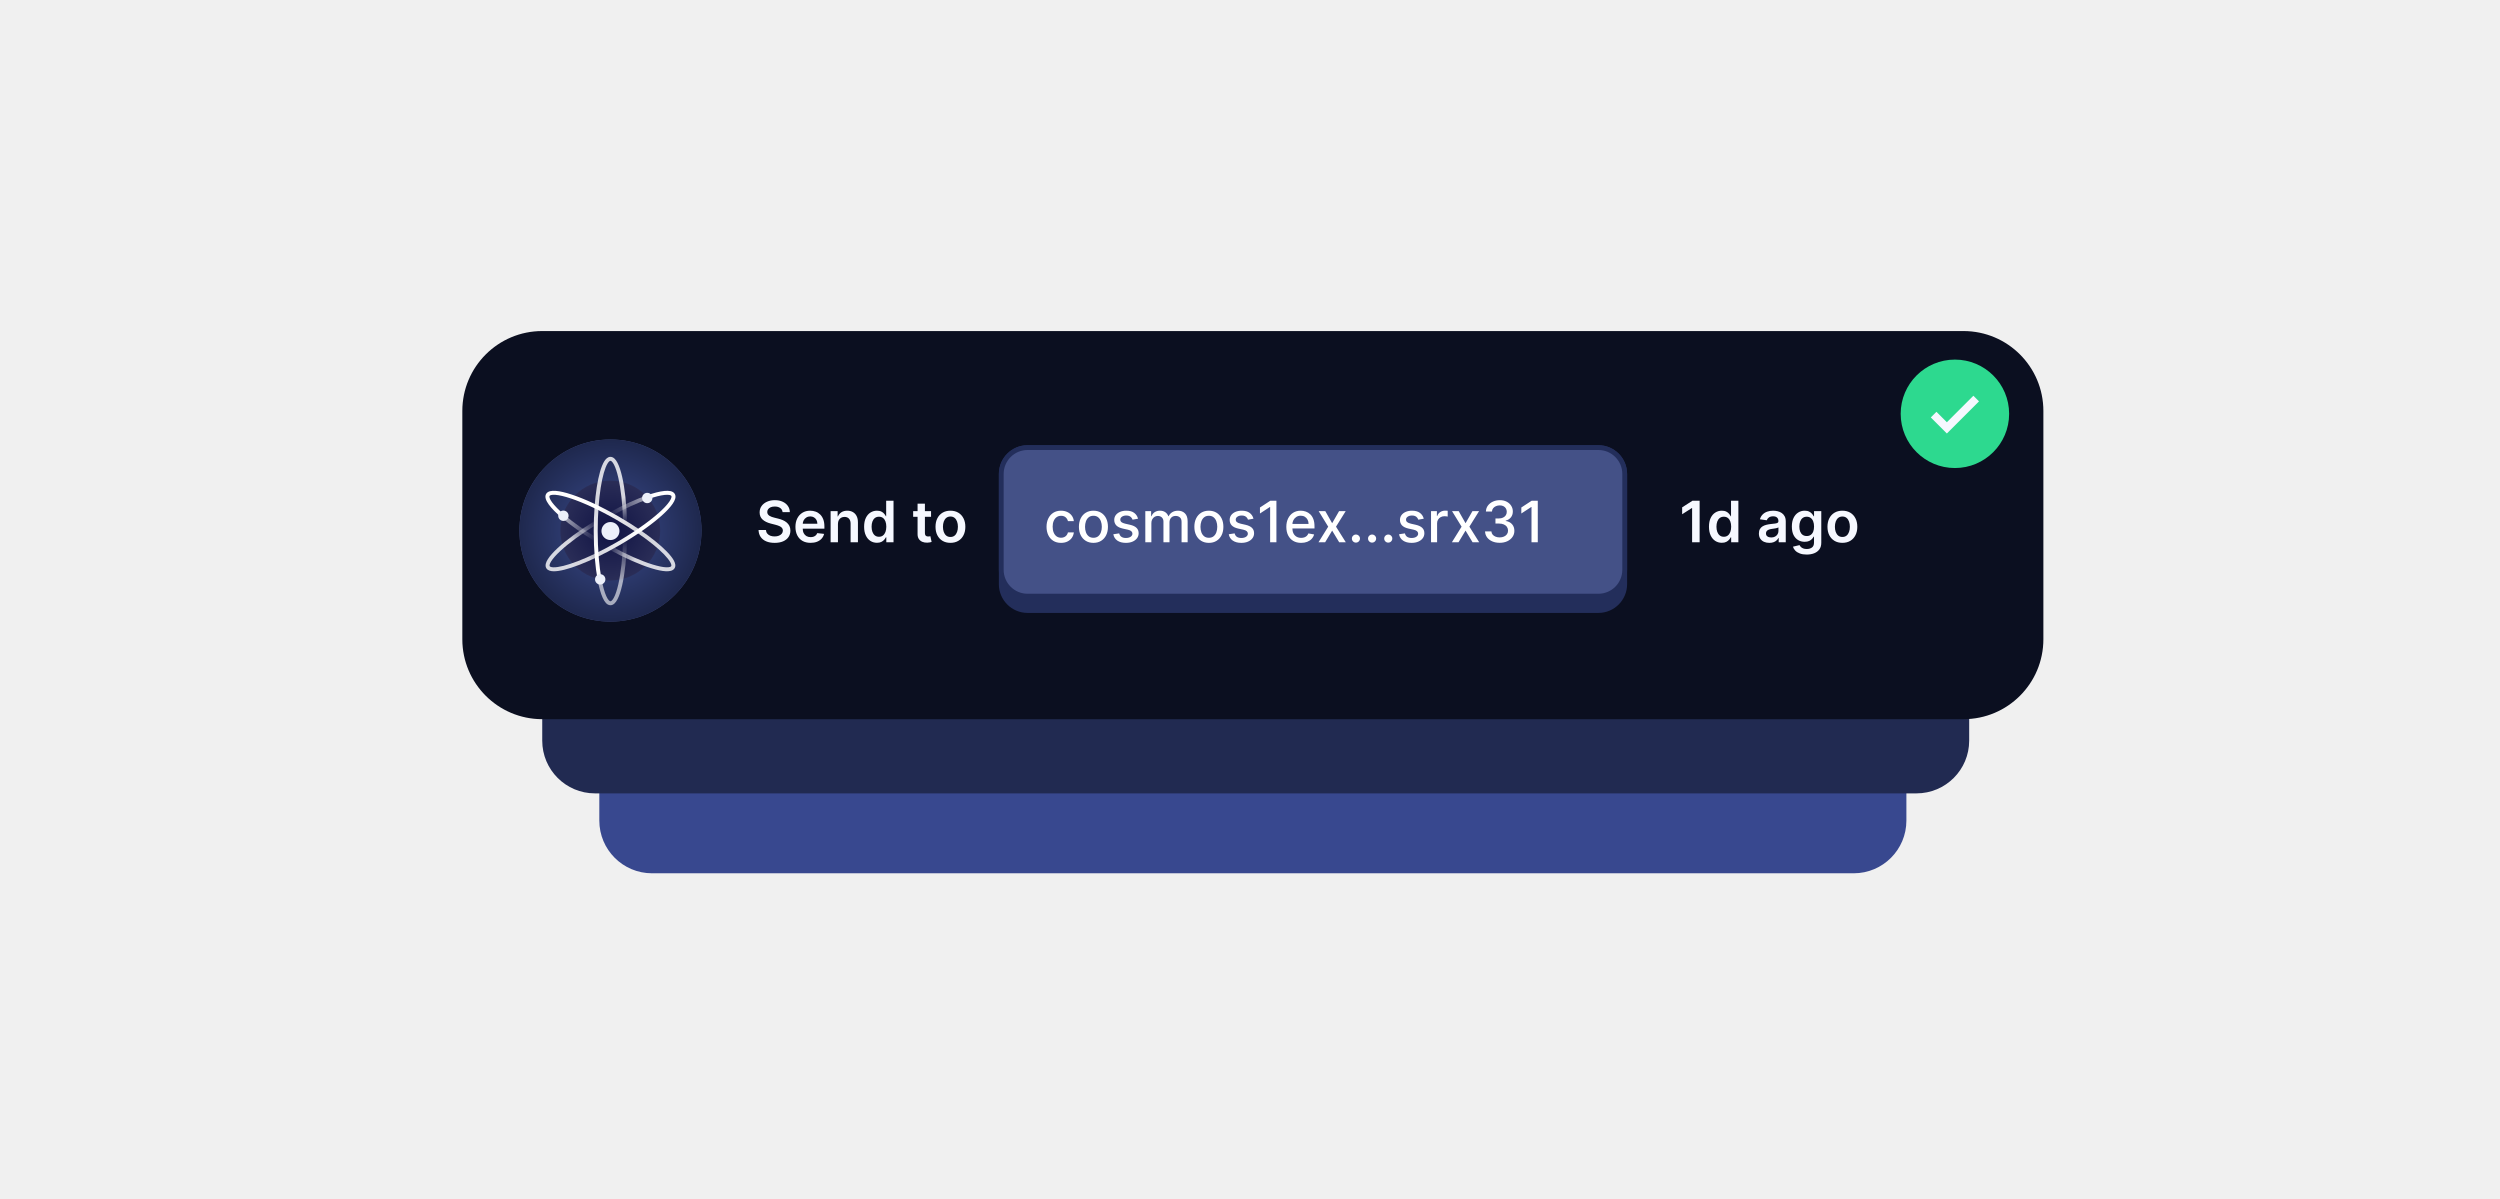
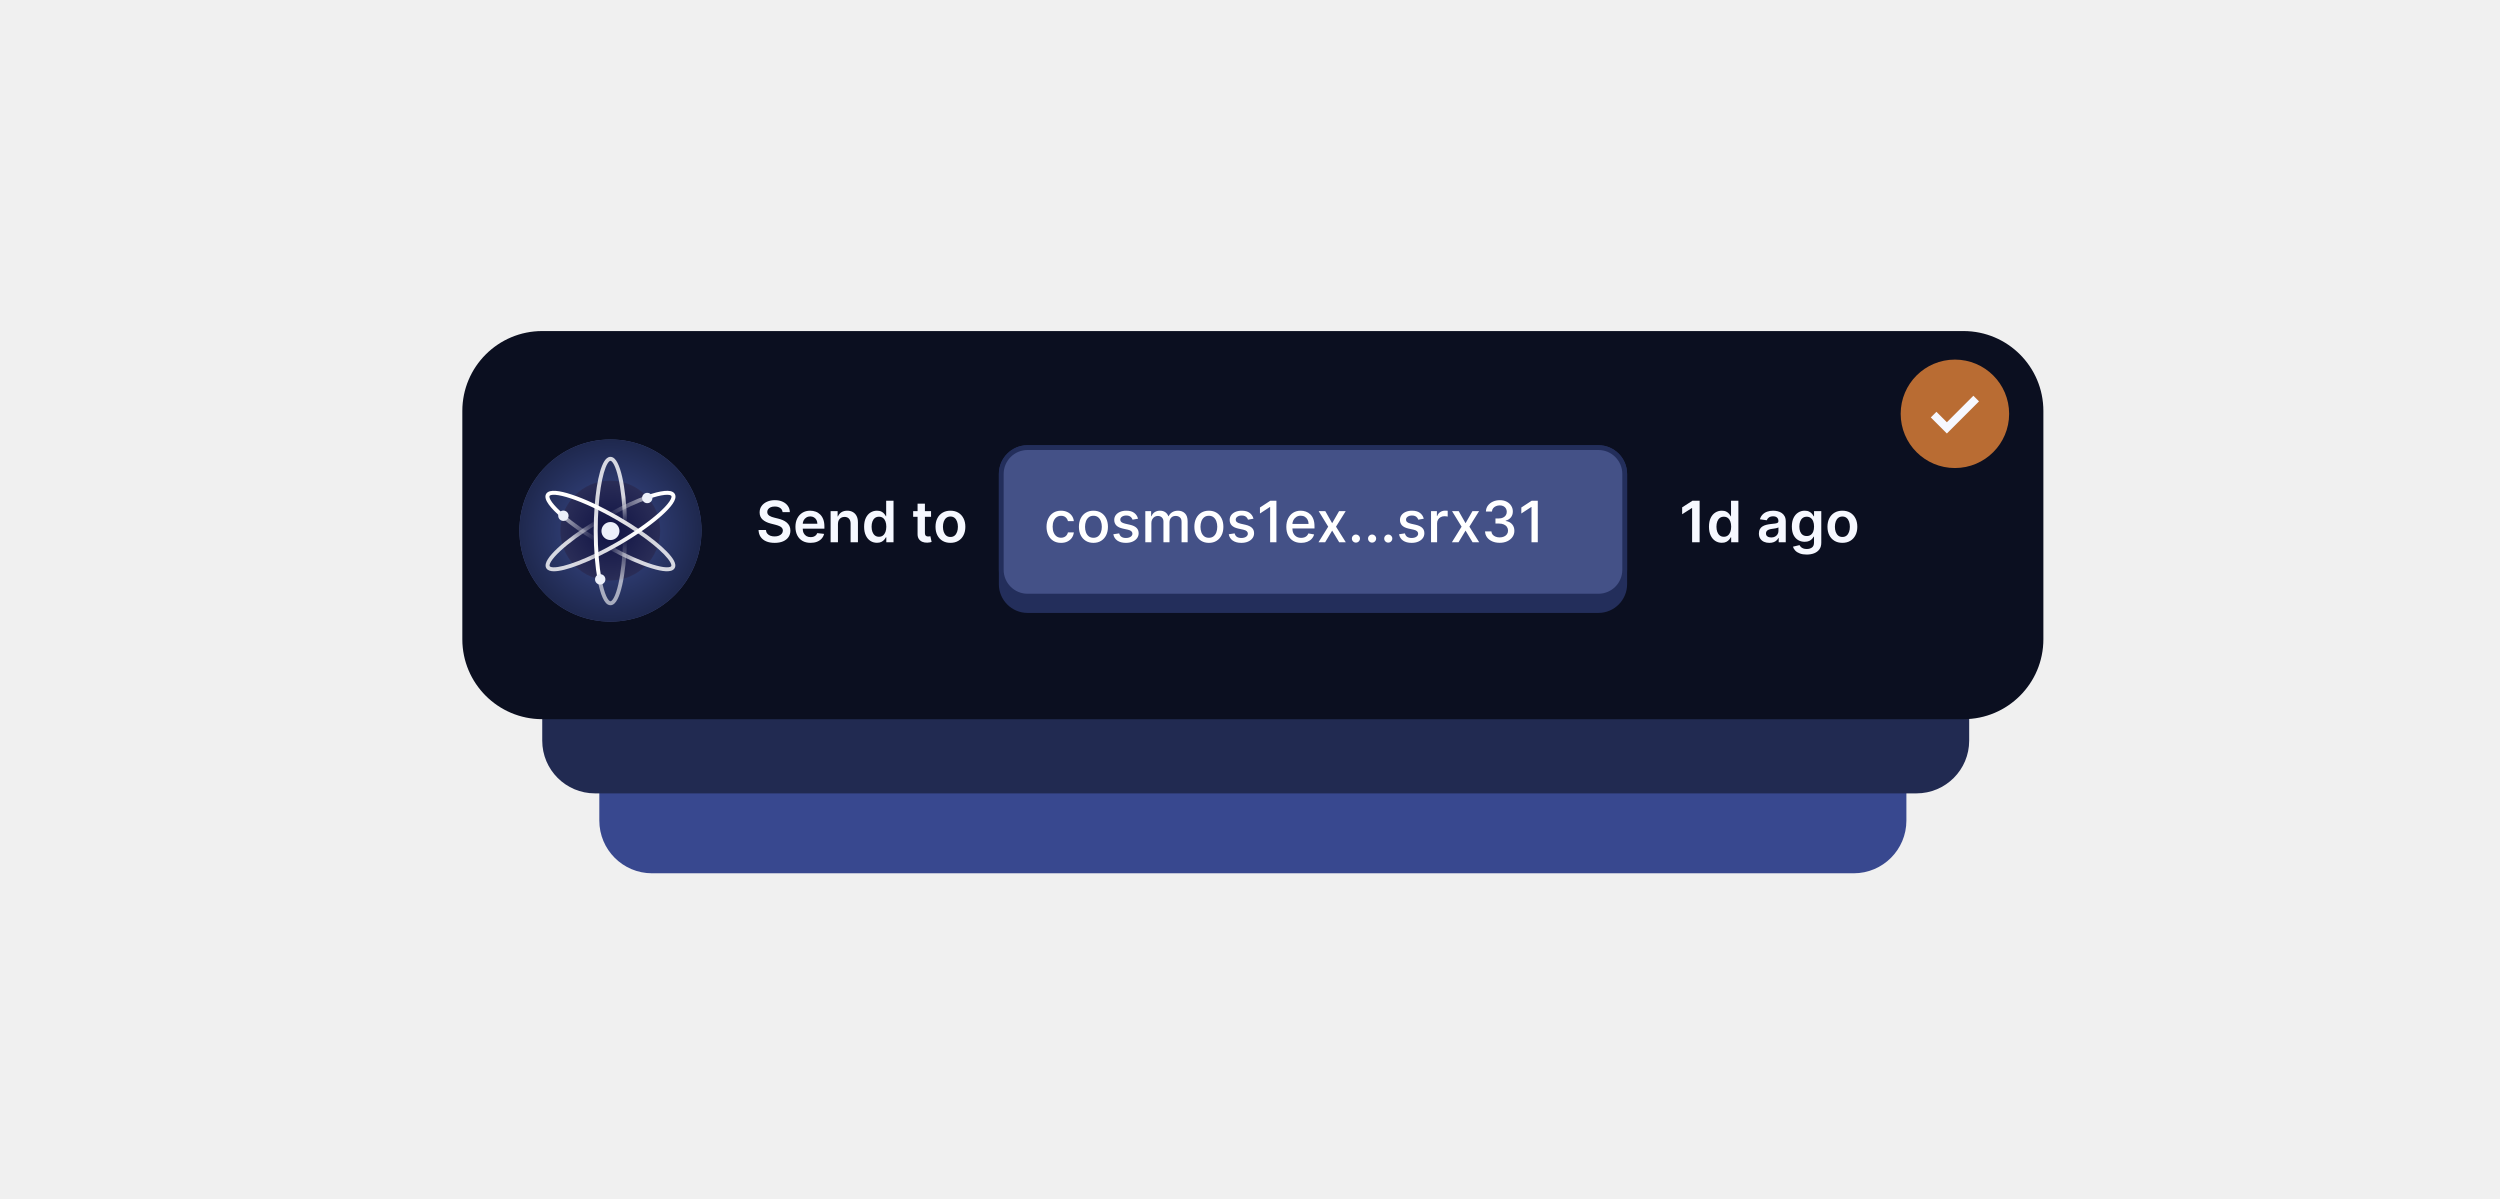
<svg xmlns="http://www.w3.org/2000/svg" width="438" height="210" viewBox="0 0 438 210" fill="none">
  <rect x="105" y="110" width="229" height="43" rx="9.235" fill="#38488F" />
  <rect x="95" y="89" width="250" height="50" rx="9.235" fill="#212A51" />
  <rect x="81" y="58" width="277" height="68" rx="14" fill="#0B0F20" />
-   <circle cx="342.5" cy="72.5" r="9.5" fill="#2DD98F" />
+   <circle cx="342.5" cy="72.5" r="9.5" fill="#b96c33" />
  <path d="M341.092 75.948L338.277 73.133L339.263 72.148L341.092 73.978L345.737 69.334L346.722 70.319L341.092 75.948Z" fill="#F6F8FF" />
  <rect x="175" y="78" width="110.069" height="29.384" rx="5.037" fill="#232E5B" />
  <rect x="175.42" y="78.42" width="109.229" height="26.026" rx="4.617" fill="#445187" stroke="#232E5B" stroke-width="0.84" />
  <path d="M137.11 89.727C137.077 89.416 136.937 89.175 136.691 89.002C136.447 88.829 136.13 88.743 135.739 88.743C135.465 88.743 135.229 88.784 135.033 88.867C134.836 88.95 134.686 89.062 134.582 89.204C134.478 89.347 134.424 89.509 134.422 89.691C134.422 89.843 134.456 89.974 134.525 90.085C134.596 90.197 134.692 90.291 134.813 90.369C134.933 90.445 135.067 90.509 135.214 90.561C135.361 90.613 135.509 90.657 135.658 90.692L136.34 90.863C136.614 90.927 136.878 91.013 137.131 91.122C137.387 91.231 137.616 91.368 137.817 91.534C138.02 91.7 138.181 91.9 138.3 92.134C138.418 92.369 138.477 92.643 138.477 92.958C138.477 93.384 138.368 93.76 138.151 94.084C137.933 94.406 137.618 94.658 137.206 94.84C136.796 95.02 136.301 95.11 135.718 95.11C135.152 95.11 134.661 95.022 134.244 94.847C133.83 94.672 133.506 94.416 133.271 94.08C133.039 93.744 132.914 93.335 132.895 92.852H134.191C134.21 93.105 134.288 93.316 134.426 93.484C134.563 93.652 134.742 93.777 134.962 93.86C135.184 93.943 135.433 93.984 135.707 93.984C135.994 93.984 136.245 93.942 136.46 93.856C136.678 93.769 136.849 93.648 136.972 93.494C137.095 93.338 137.158 93.156 137.16 92.947C137.158 92.758 137.102 92.602 136.993 92.479C136.884 92.353 136.731 92.249 136.535 92.166C136.341 92.081 136.113 92.005 135.853 91.939L135.026 91.726C134.427 91.572 133.953 91.339 133.605 91.026C133.26 90.711 133.087 90.294 133.087 89.773C133.087 89.344 133.203 88.969 133.435 88.647C133.669 88.325 133.988 88.075 134.39 87.898C134.792 87.718 135.248 87.628 135.757 87.628C136.273 87.628 136.725 87.718 137.114 87.898C137.504 88.075 137.811 88.323 138.033 88.64C138.256 88.955 138.371 89.317 138.378 89.727H137.11ZM142.01 95.106C141.463 95.106 140.991 94.993 140.593 94.766C140.198 94.536 139.893 94.212 139.68 93.793C139.467 93.371 139.361 92.875 139.361 92.305C139.361 91.744 139.467 91.251 139.68 90.827C139.896 90.401 140.196 90.07 140.582 89.833C140.968 89.594 141.422 89.474 141.942 89.474C142.279 89.474 142.596 89.529 142.894 89.638C143.195 89.744 143.46 89.91 143.69 90.135C143.922 90.36 144.104 90.646 144.236 90.994C144.369 91.34 144.435 91.752 144.435 92.23V92.624H139.964V91.758H143.203C143.201 91.512 143.147 91.293 143.043 91.101C142.939 90.907 142.793 90.754 142.606 90.643C142.422 90.531 142.206 90.476 141.96 90.476C141.697 90.476 141.467 90.54 141.268 90.668C141.069 90.793 140.914 90.959 140.802 91.165C140.694 91.368 140.638 91.592 140.636 91.836V92.592C140.636 92.91 140.694 93.182 140.81 93.409C140.926 93.634 141.088 93.807 141.296 93.928C141.504 94.046 141.748 94.105 142.028 94.105C142.215 94.105 142.384 94.079 142.535 94.027C142.687 93.972 142.818 93.893 142.93 93.789C143.041 93.685 143.125 93.556 143.182 93.402L144.382 93.537C144.306 93.854 144.162 94.131 143.949 94.368C143.738 94.602 143.468 94.785 143.139 94.915C142.81 95.043 142.434 95.106 142.01 95.106ZM146.808 91.804V95H145.523V89.546H146.752V90.472H146.815C146.941 90.167 147.141 89.924 147.416 89.744C147.693 89.564 148.035 89.474 148.442 89.474C148.818 89.474 149.146 89.555 149.426 89.716C149.707 89.877 149.925 90.11 150.079 90.415C150.235 90.721 150.312 91.091 150.31 91.527V95H149.024V91.726C149.024 91.361 148.93 91.076 148.74 90.87C148.553 90.664 148.294 90.561 147.962 90.561C147.738 90.561 147.537 90.611 147.362 90.71C147.189 90.807 147.053 90.948 146.954 91.133C146.857 91.317 146.808 91.541 146.808 91.804ZM153.641 95.096C153.212 95.096 152.829 94.986 152.49 94.766C152.152 94.546 151.884 94.226 151.688 93.807C151.491 93.388 151.393 92.879 151.393 92.28C151.393 91.674 151.492 91.162 151.691 90.746C151.892 90.327 152.163 90.011 152.504 89.798C152.845 89.582 153.225 89.474 153.644 89.474C153.964 89.474 154.227 89.529 154.433 89.638C154.639 89.744 154.802 89.873 154.923 90.025C155.043 90.174 155.137 90.315 155.203 90.447H155.256V87.727H156.546V95H155.281V94.141H155.203C155.137 94.273 155.041 94.414 154.916 94.563C154.79 94.71 154.624 94.835 154.418 94.94C154.212 95.044 153.953 95.096 153.641 95.096ZM153.999 94.041C154.272 94.041 154.504 93.968 154.695 93.821C154.887 93.672 155.033 93.465 155.132 93.2C155.232 92.934 155.281 92.626 155.281 92.273C155.281 91.92 155.232 91.613 155.132 91.353C155.035 91.093 154.891 90.89 154.699 90.746C154.51 90.601 154.276 90.529 153.999 90.529C153.713 90.529 153.474 90.604 153.282 90.753C153.09 90.902 152.946 91.108 152.849 91.371C152.752 91.633 152.703 91.934 152.703 92.273C152.703 92.614 152.752 92.918 152.849 93.185C152.948 93.451 153.094 93.66 153.286 93.814C153.48 93.965 153.718 94.041 153.999 94.041ZM163.12 89.546V90.54H159.984V89.546H163.12ZM160.758 88.239H162.044V93.359C162.044 93.532 162.07 93.665 162.122 93.757C162.176 93.847 162.247 93.909 162.335 93.942C162.422 93.975 162.519 93.992 162.626 93.992C162.706 93.992 162.78 93.986 162.846 93.974C162.915 93.962 162.967 93.951 163.002 93.942L163.219 94.947C163.15 94.97 163.052 94.996 162.924 95.025C162.799 95.053 162.645 95.07 162.463 95.075C162.141 95.084 161.851 95.035 161.593 94.929C161.335 94.82 161.13 94.652 160.978 94.425C160.829 94.197 160.756 93.913 160.758 93.572V88.239ZM166.515 95.106C165.983 95.106 165.521 94.989 165.13 94.755C164.74 94.521 164.437 94.193 164.221 93.771C164.008 93.35 163.902 92.858 163.902 92.294C163.902 91.731 164.008 91.237 164.221 90.813C164.437 90.389 164.74 90.06 165.13 89.826C165.521 89.592 165.983 89.474 166.515 89.474C167.048 89.474 167.51 89.592 167.9 89.826C168.291 90.06 168.593 90.389 168.806 90.813C169.021 91.237 169.129 91.731 169.129 92.294C169.129 92.858 169.021 93.35 168.806 93.771C168.593 94.193 168.291 94.521 167.9 94.755C167.51 94.989 167.048 95.106 166.515 95.106ZM166.522 94.077C166.811 94.077 167.053 93.997 167.247 93.839C167.441 93.678 167.585 93.462 167.68 93.192C167.777 92.923 167.826 92.622 167.826 92.29C167.826 91.957 167.777 91.655 167.68 91.385C167.585 91.113 167.441 90.896 167.247 90.735C167.053 90.574 166.811 90.494 166.522 90.494C166.227 90.494 165.98 90.574 165.784 90.735C165.59 90.896 165.444 91.113 165.347 91.385C165.252 91.655 165.205 91.957 165.205 92.29C165.205 92.622 165.252 92.923 165.347 93.192C165.444 93.462 165.59 93.678 165.784 93.839C165.98 93.997 166.227 94.077 166.522 94.077Z" fill="#F6F8FF" />
  <path d="M297.774 87.727V95H296.457V89.009H296.414L294.713 90.096V88.888L296.521 87.727H297.774ZM301.659 95.096C301.231 95.096 300.847 94.986 300.509 94.766C300.17 94.546 299.903 94.226 299.706 93.807C299.51 93.388 299.411 92.879 299.411 92.28C299.411 91.674 299.511 91.162 299.71 90.746C299.911 90.327 300.182 90.011 300.523 89.798C300.864 89.582 301.244 89.474 301.663 89.474C301.982 89.474 302.245 89.529 302.451 89.638C302.657 89.744 302.82 89.873 302.941 90.025C303.062 90.174 303.155 90.315 303.222 90.447H303.275V87.727H304.564V95H303.3V94.141H303.222C303.155 94.273 303.06 94.414 302.934 94.563C302.809 94.71 302.643 94.835 302.437 94.94C302.231 95.044 301.972 95.096 301.659 95.096ZM302.018 94.041C302.29 94.041 302.522 93.968 302.714 93.821C302.906 93.672 303.051 93.465 303.151 93.2C303.25 92.934 303.3 92.626 303.3 92.273C303.3 91.92 303.25 91.613 303.151 91.353C303.054 91.093 302.909 90.89 302.718 90.746C302.528 90.601 302.295 90.529 302.018 90.529C301.731 90.529 301.492 90.604 301.301 90.753C301.109 90.902 300.964 91.108 300.867 91.371C300.77 91.633 300.722 91.934 300.722 92.273C300.722 92.614 300.77 92.918 300.867 93.185C300.967 93.451 301.112 93.66 301.304 93.814C301.498 93.965 301.736 94.041 302.018 94.041ZM309.984 95.11C309.638 95.11 309.327 95.049 309.05 94.925C308.775 94.8 308.558 94.615 308.397 94.371C308.238 94.128 308.159 93.827 308.159 93.469C308.159 93.162 308.216 92.907 308.329 92.706C308.443 92.505 308.598 92.344 308.794 92.223C308.991 92.102 309.212 92.011 309.458 91.95C309.707 91.886 309.964 91.84 310.229 91.811C310.549 91.778 310.808 91.748 311.007 91.722C311.206 91.694 311.35 91.651 311.44 91.594C311.532 91.535 311.578 91.444 311.578 91.321V91.3C311.578 91.032 311.499 90.825 311.341 90.678C311.182 90.531 310.953 90.458 310.655 90.458C310.34 90.458 310.091 90.527 309.906 90.664C309.724 90.801 309.6 90.963 309.537 91.151L308.336 90.98C308.431 90.649 308.587 90.372 308.805 90.149C309.023 89.924 309.289 89.756 309.604 89.645C309.919 89.531 310.267 89.474 310.648 89.474C310.911 89.474 311.172 89.505 311.433 89.567C311.693 89.628 311.931 89.73 312.147 89.872C312.362 90.012 312.535 90.202 312.665 90.444C312.798 90.685 312.864 90.987 312.864 91.349V95H311.628V94.251H311.586C311.507 94.402 311.397 94.544 311.255 94.677C311.116 94.807 310.939 94.912 310.726 94.993C310.516 95.071 310.268 95.11 309.984 95.11ZM310.318 94.165C310.576 94.165 310.8 94.115 310.989 94.013C311.178 93.909 311.324 93.771 311.426 93.601C311.53 93.43 311.582 93.245 311.582 93.043V92.401C311.542 92.434 311.473 92.465 311.376 92.493C311.281 92.521 311.175 92.546 311.056 92.567C310.938 92.589 310.821 92.608 310.705 92.624C310.589 92.641 310.488 92.655 310.403 92.667C310.211 92.693 310.04 92.736 309.888 92.795C309.737 92.854 309.617 92.937 309.529 93.043C309.442 93.147 309.398 93.282 309.398 93.448C309.398 93.685 309.484 93.864 309.657 93.984C309.83 94.105 310.05 94.165 310.318 94.165ZM316.529 97.159C316.067 97.159 315.671 97.096 315.339 96.971C315.008 96.848 314.741 96.682 314.54 96.474C314.339 96.265 314.199 96.035 314.121 95.781L315.279 95.501C315.331 95.607 315.407 95.713 315.506 95.817C315.605 95.923 315.739 96.011 315.907 96.079C316.078 96.151 316.292 96.186 316.55 96.186C316.915 96.186 317.217 96.097 317.456 95.92C317.695 95.745 317.814 95.456 317.814 95.053V94.02H317.75C317.684 94.153 317.587 94.289 317.459 94.428C317.334 94.568 317.167 94.685 316.958 94.78C316.752 94.874 316.493 94.922 316.181 94.922C315.762 94.922 315.382 94.824 315.041 94.627C314.702 94.428 314.432 94.132 314.231 93.739C314.032 93.344 313.933 92.849 313.933 92.255C313.933 91.656 314.032 91.151 314.231 90.739C314.432 90.324 314.703 90.011 315.044 89.798C315.385 89.582 315.765 89.474 316.184 89.474C316.504 89.474 316.767 89.529 316.973 89.638C317.181 89.744 317.347 89.873 317.47 90.025C317.593 90.174 317.686 90.315 317.75 90.447H317.821V89.546H319.089V95.089C319.089 95.555 318.978 95.941 318.755 96.246C318.533 96.552 318.229 96.78 317.843 96.932C317.457 97.083 317.019 97.159 316.529 97.159ZM316.539 93.913C316.812 93.913 317.044 93.847 317.235 93.715C317.427 93.582 317.573 93.391 317.672 93.143C317.772 92.894 317.821 92.596 317.821 92.248C317.821 91.905 317.772 91.604 317.672 91.346C317.575 91.088 317.431 90.888 317.239 90.746C317.05 90.601 316.816 90.529 316.539 90.529C316.253 90.529 316.014 90.604 315.822 90.753C315.63 90.902 315.486 91.107 315.389 91.367C315.292 91.625 315.243 91.919 315.243 92.248C315.243 92.582 315.292 92.874 315.389 93.125C315.488 93.374 315.634 93.568 315.826 93.707C316.02 93.845 316.258 93.913 316.539 93.913ZM322.786 95.106C322.253 95.106 321.792 94.989 321.401 94.755C321.01 94.521 320.707 94.193 320.492 93.771C320.279 93.35 320.172 92.858 320.172 92.294C320.172 91.731 320.279 91.237 320.492 90.813C320.707 90.389 321.01 90.06 321.401 89.826C321.792 89.592 322.253 89.474 322.786 89.474C323.319 89.474 323.78 89.592 324.171 89.826C324.561 90.06 324.863 90.389 325.076 90.813C325.292 91.237 325.4 91.731 325.4 92.294C325.4 92.858 325.292 93.35 325.076 93.771C324.863 94.193 324.561 94.521 324.171 94.755C323.78 94.989 323.319 95.106 322.786 95.106ZM322.793 94.077C323.082 94.077 323.323 93.997 323.517 93.839C323.712 93.678 323.856 93.462 323.951 93.192C324.048 92.923 324.096 92.622 324.096 92.29C324.096 91.957 324.048 91.655 323.951 91.385C323.856 91.113 323.712 90.896 323.517 90.735C323.323 90.574 323.082 90.494 322.793 90.494C322.497 90.494 322.251 90.574 322.054 90.735C321.86 90.896 321.715 91.113 321.618 91.385C321.523 91.655 321.475 91.957 321.475 92.29C321.475 92.622 321.523 92.923 321.618 93.192C321.715 93.462 321.86 93.678 322.054 93.839C322.251 93.997 322.497 94.077 322.793 94.077Z" fill="#F6F8FF" />
  <path d="M185.895 95.11C185.367 95.11 184.913 94.99 184.532 94.751C184.153 94.51 183.862 94.177 183.658 93.754C183.454 93.33 183.353 92.844 183.353 92.298C183.353 91.744 183.457 91.255 183.665 90.831C183.873 90.405 184.167 90.072 184.546 89.833C184.925 89.594 185.371 89.474 185.884 89.474C186.299 89.474 186.668 89.551 186.992 89.705C187.317 89.857 187.578 90.07 187.777 90.344C187.978 90.619 188.098 90.94 188.136 91.307H187.103C187.046 91.051 186.916 90.831 186.712 90.646C186.511 90.462 186.241 90.369 185.902 90.369C185.606 90.369 185.347 90.447 185.125 90.604C184.904 90.758 184.733 90.978 184.61 91.264C184.487 91.548 184.425 91.885 184.425 92.273C184.425 92.671 184.485 93.014 184.606 93.303C184.727 93.591 184.897 93.815 185.117 93.974C185.34 94.132 185.602 94.212 185.902 94.212C186.103 94.212 186.286 94.175 186.449 94.102C186.615 94.026 186.753 93.918 186.865 93.778C186.978 93.639 187.058 93.471 187.103 93.274H188.136C188.098 93.627 187.983 93.942 187.791 94.219C187.6 94.496 187.343 94.713 187.021 94.872C186.701 95.031 186.326 95.11 185.895 95.11ZM191.569 95.11C191.058 95.11 190.611 94.993 190.23 94.758C189.849 94.524 189.553 94.196 189.342 93.775C189.132 93.353 189.026 92.861 189.026 92.298C189.026 91.732 189.132 91.237 189.342 90.813C189.553 90.389 189.849 90.06 190.23 89.826C190.611 89.592 191.058 89.474 191.569 89.474C192.08 89.474 192.527 89.592 192.908 89.826C193.289 90.06 193.585 90.389 193.796 90.813C194.006 91.237 194.112 91.732 194.112 92.298C194.112 92.861 194.006 93.353 193.796 93.775C193.585 94.196 193.289 94.524 192.908 94.758C192.527 94.993 192.08 95.11 191.569 95.11ZM191.573 94.219C191.904 94.219 192.179 94.131 192.396 93.956C192.614 93.781 192.775 93.548 192.879 93.256C192.986 92.965 193.039 92.644 193.039 92.294C193.039 91.946 192.986 91.626 192.879 91.335C192.775 91.042 192.614 90.806 192.396 90.629C192.179 90.451 191.904 90.362 191.573 90.362C191.239 90.362 190.962 90.451 190.742 90.629C190.524 90.806 190.362 91.042 190.255 91.335C190.151 91.626 190.099 91.946 190.099 92.294C190.099 92.644 190.151 92.965 190.255 93.256C190.362 93.548 190.524 93.781 190.742 93.956C190.962 94.131 191.239 94.219 191.573 94.219ZM199.384 90.877L198.422 91.048C198.382 90.924 198.318 90.807 198.23 90.696C198.145 90.585 198.029 90.494 197.882 90.423C197.735 90.352 197.552 90.316 197.332 90.316C197.031 90.316 196.78 90.383 196.579 90.519C196.378 90.651 196.277 90.823 196.277 91.033C196.277 91.216 196.344 91.362 196.479 91.474C196.614 91.585 196.832 91.676 197.133 91.747L197.999 91.946C198.501 92.062 198.875 92.241 199.121 92.482C199.368 92.724 199.491 93.037 199.491 93.423C199.491 93.75 199.396 94.041 199.207 94.297C199.02 94.55 198.758 94.749 198.422 94.894C198.088 95.038 197.701 95.11 197.261 95.11C196.65 95.11 196.151 94.98 195.766 94.719C195.38 94.457 195.143 94.084 195.055 93.601L196.082 93.445C196.146 93.712 196.277 93.915 196.476 94.052C196.675 94.187 196.934 94.254 197.253 94.254C197.601 94.254 197.88 94.182 198.088 94.038C198.296 93.891 198.4 93.712 198.4 93.501C198.4 93.331 198.337 93.188 198.209 93.072C198.083 92.956 197.89 92.868 197.63 92.809L196.707 92.606C196.198 92.49 195.821 92.306 195.577 92.053C195.336 91.799 195.215 91.478 195.215 91.09C195.215 90.768 195.305 90.487 195.485 90.245C195.665 90.004 195.914 89.815 196.231 89.68C196.548 89.543 196.911 89.474 197.321 89.474C197.91 89.474 198.374 89.602 198.713 89.858C199.052 90.111 199.275 90.451 199.384 90.877ZM200.658 95V89.546H201.677V90.433H201.745C201.858 90.133 202.044 89.898 202.302 89.73C202.56 89.56 202.869 89.474 203.229 89.474C203.594 89.474 203.899 89.56 204.145 89.73C204.394 89.901 204.577 90.135 204.696 90.433H204.753C204.883 90.142 205.09 89.91 205.374 89.737C205.658 89.562 205.997 89.474 206.39 89.474C206.884 89.474 207.288 89.629 207.601 89.94C207.915 90.25 208.073 90.717 208.073 91.342V95H207.011V91.442C207.011 91.072 206.91 90.805 206.709 90.639C206.508 90.474 206.268 90.391 205.988 90.391C205.643 90.391 205.374 90.497 205.182 90.71C204.991 90.921 204.895 91.192 204.895 91.523V95H203.836V91.374C203.836 91.078 203.744 90.84 203.559 90.66C203.375 90.481 203.134 90.391 202.839 90.391C202.637 90.391 202.451 90.444 202.281 90.55C202.113 90.655 201.977 90.8 201.873 90.987C201.771 91.174 201.72 91.391 201.72 91.637V95H200.658ZM211.794 95.11C211.282 95.11 210.836 94.993 210.455 94.758C210.074 94.524 209.778 94.196 209.567 93.775C209.356 93.353 209.251 92.861 209.251 92.298C209.251 91.732 209.356 91.237 209.567 90.813C209.778 90.389 210.074 90.06 210.455 89.826C210.836 89.592 211.282 89.474 211.794 89.474C212.305 89.474 212.751 89.592 213.132 89.826C213.514 90.06 213.809 90.389 214.02 90.813C214.231 91.237 214.336 91.732 214.336 92.298C214.336 92.861 214.231 93.353 214.02 93.775C213.809 94.196 213.514 94.524 213.132 94.758C212.751 94.993 212.305 95.11 211.794 95.11ZM211.797 94.219C212.129 94.219 212.403 94.131 212.621 93.956C212.839 93.781 213 93.548 213.104 93.256C213.21 92.965 213.264 92.644 213.264 92.294C213.264 91.946 213.21 91.626 213.104 91.335C213 91.042 212.839 90.806 212.621 90.629C212.403 90.451 212.129 90.362 211.797 90.362C211.463 90.362 211.186 90.451 210.966 90.629C210.748 90.806 210.586 91.042 210.48 91.335C210.376 91.626 210.323 91.946 210.323 92.294C210.323 92.644 210.376 92.965 210.48 93.256C210.586 93.548 210.748 93.781 210.966 93.956C211.186 94.131 211.463 94.219 211.797 94.219ZM219.609 90.877L218.646 91.048C218.606 90.924 218.542 90.807 218.455 90.696C218.369 90.585 218.253 90.494 218.107 90.423C217.96 90.352 217.776 90.316 217.556 90.316C217.256 90.316 217.005 90.383 216.803 90.519C216.602 90.651 216.502 90.823 216.502 91.033C216.502 91.216 216.569 91.362 216.704 91.474C216.839 91.585 217.057 91.676 217.357 91.747L218.224 91.946C218.726 92.062 219.1 92.241 219.346 92.482C219.592 92.724 219.715 93.037 219.715 93.423C219.715 93.75 219.621 94.041 219.431 94.297C219.244 94.55 218.983 94.749 218.646 94.894C218.313 95.038 217.926 95.11 217.485 95.11C216.874 95.11 216.376 94.98 215.99 94.719C215.604 94.457 215.368 94.084 215.28 93.601L216.306 93.445C216.37 93.712 216.502 93.915 216.7 94.052C216.899 94.187 217.158 94.254 217.478 94.254C217.826 94.254 218.104 94.182 218.313 94.038C218.521 93.891 218.625 93.712 218.625 93.501C218.625 93.331 218.561 93.188 218.433 93.072C218.308 92.956 218.115 92.868 217.854 92.809L216.931 92.606C216.422 92.49 216.046 92.306 215.802 92.053C215.56 91.799 215.44 91.478 215.44 91.09C215.44 90.768 215.53 90.487 215.71 90.245C215.89 90.004 216.138 89.815 216.455 89.68C216.773 89.543 217.136 89.474 217.546 89.474C218.135 89.474 218.599 89.602 218.938 89.858C219.276 90.111 219.5 90.451 219.609 90.877ZM223.628 87.727V95H222.527V88.828H222.484L220.744 89.965V88.913L222.559 87.727H223.628ZM227.96 95.11C227.423 95.11 226.96 94.995 226.572 94.766C226.186 94.534 225.887 94.208 225.677 93.789C225.468 93.368 225.364 92.874 225.364 92.308C225.364 91.749 225.468 91.257 225.677 90.831C225.887 90.405 226.181 90.072 226.557 89.833C226.936 89.594 227.379 89.474 227.886 89.474C228.193 89.474 228.492 89.525 228.78 89.627C229.069 89.729 229.329 89.889 229.558 90.106C229.788 90.324 229.969 90.607 230.101 90.955C230.234 91.301 230.3 91.721 230.3 92.216V92.592H225.964V91.797H229.26C229.26 91.517 229.203 91.27 229.089 91.055C228.976 90.837 228.816 90.665 228.61 90.54C228.406 90.414 228.167 90.352 227.893 90.352C227.594 90.352 227.334 90.425 227.111 90.572C226.891 90.716 226.721 90.906 226.6 91.14C226.482 91.372 226.422 91.624 226.422 91.896V92.518C226.422 92.882 226.486 93.192 226.614 93.448C226.744 93.704 226.926 93.899 227.158 94.034C227.39 94.167 227.661 94.233 227.971 94.233C228.172 94.233 228.355 94.204 228.521 94.148C228.687 94.088 228.83 94.001 228.951 93.885C229.072 93.769 229.164 93.626 229.228 93.455L230.233 93.636C230.152 93.932 230.008 94.192 229.8 94.414C229.594 94.634 229.334 94.806 229.022 94.929C228.712 95.05 228.358 95.11 227.96 95.11ZM232.19 89.546L233.393 91.669L234.608 89.546H235.769L234.068 92.273L235.783 95H234.622L233.393 92.962L232.168 95H231.003L232.701 92.273L231.025 89.546H232.19ZM237.559 95.067C237.365 95.067 237.198 94.999 237.058 94.862C236.918 94.722 236.849 94.554 236.849 94.357C236.849 94.163 236.918 93.997 237.058 93.86C237.198 93.72 237.365 93.651 237.559 93.651C237.753 93.651 237.92 93.72 238.06 93.86C238.199 93.997 238.269 94.163 238.269 94.357C238.269 94.487 238.236 94.607 238.17 94.716C238.106 94.822 238.021 94.908 237.914 94.972C237.807 95.035 237.689 95.067 237.559 95.067ZM240.391 95.067C240.197 95.067 240.03 94.999 239.89 94.862C239.751 94.722 239.681 94.554 239.681 94.357C239.681 94.163 239.751 93.997 239.89 93.86C240.03 93.72 240.197 93.651 240.391 93.651C240.585 93.651 240.752 93.72 240.892 93.86C241.031 93.997 241.101 94.163 241.101 94.357C241.101 94.487 241.068 94.607 241.002 94.716C240.938 94.822 240.853 94.908 240.746 94.972C240.639 95.035 240.521 95.067 240.391 95.067ZM243.223 95.067C243.029 95.067 242.862 94.999 242.722 94.862C242.583 94.722 242.513 94.554 242.513 94.357C242.513 94.163 242.583 93.997 242.722 93.86C242.862 93.72 243.029 93.651 243.223 93.651C243.417 93.651 243.584 93.72 243.724 93.86C243.863 93.997 243.933 94.163 243.933 94.357C243.933 94.487 243.9 94.607 243.834 94.716C243.77 94.822 243.685 94.908 243.578 94.972C243.472 95.035 243.353 95.067 243.223 95.067ZM249.443 90.877L248.48 91.048C248.44 90.924 248.376 90.807 248.289 90.696C248.203 90.585 248.087 90.494 247.941 90.423C247.794 90.352 247.61 90.316 247.39 90.316C247.09 90.316 246.839 90.383 246.637 90.519C246.436 90.651 246.335 90.823 246.335 91.033C246.335 91.216 246.403 91.362 246.538 91.474C246.673 91.585 246.891 91.676 247.191 91.747L248.058 91.946C248.56 92.062 248.934 92.241 249.18 92.482C249.426 92.724 249.549 93.037 249.549 93.423C249.549 93.75 249.455 94.041 249.265 94.297C249.078 94.55 248.817 94.749 248.48 94.894C248.147 95.038 247.759 95.11 247.319 95.11C246.708 95.11 246.21 94.98 245.824 94.719C245.438 94.457 245.201 94.084 245.114 93.601L246.14 93.445C246.204 93.712 246.335 93.915 246.534 94.052C246.733 94.187 246.992 94.254 247.312 94.254C247.66 94.254 247.938 94.182 248.147 94.038C248.355 93.891 248.459 93.712 248.459 93.501C248.459 93.331 248.395 93.188 248.267 93.072C248.142 92.956 247.949 92.868 247.688 92.809L246.765 92.606C246.256 92.49 245.88 92.306 245.636 92.053C245.394 91.799 245.274 91.478 245.274 91.09C245.274 90.768 245.364 90.487 245.544 90.245C245.724 90.004 245.972 89.815 246.289 89.68C246.607 89.543 246.97 89.474 247.38 89.474C247.969 89.474 248.433 89.602 248.772 89.858C249.11 90.111 249.334 90.451 249.443 90.877ZM250.717 95V89.546H251.743V90.412H251.8C251.899 90.118 252.074 89.888 252.325 89.719C252.579 89.549 252.865 89.464 253.185 89.464C253.251 89.464 253.329 89.466 253.419 89.471C253.511 89.476 253.584 89.481 253.636 89.489V90.504C253.593 90.492 253.517 90.479 253.408 90.465C253.3 90.449 253.191 90.44 253.082 90.44C252.831 90.44 252.607 90.494 252.411 90.6C252.216 90.704 252.063 90.85 251.949 91.037C251.835 91.222 251.778 91.432 251.778 91.669V95H250.717ZM255.559 89.546L256.763 91.669L257.977 89.546H259.138L257.437 92.273L259.152 95H257.991L256.763 92.962L255.537 95H254.373L256.07 92.273L254.394 89.546H255.559ZM262.746 95.099C262.258 95.099 261.823 95.015 261.439 94.847C261.058 94.679 260.756 94.446 260.534 94.148C260.314 93.847 260.195 93.499 260.179 93.104H261.294C261.308 93.319 261.38 93.506 261.51 93.665C261.643 93.821 261.816 93.942 262.029 94.027C262.242 94.112 262.479 94.155 262.739 94.155C263.026 94.155 263.279 94.105 263.499 94.006C263.722 93.906 263.896 93.768 264.021 93.59C264.147 93.41 264.209 93.203 264.209 92.969C264.209 92.725 264.147 92.511 264.021 92.326C263.898 92.139 263.717 91.992 263.478 91.886C263.241 91.779 262.955 91.726 262.618 91.726H262.004V90.831H262.618C262.888 90.831 263.125 90.782 263.329 90.685C263.535 90.588 263.696 90.453 263.812 90.281C263.928 90.105 263.986 89.901 263.986 89.666C263.986 89.441 263.935 89.246 263.833 89.08C263.733 88.912 263.591 88.781 263.407 88.686C263.224 88.591 263.009 88.544 262.76 88.544C262.524 88.544 262.302 88.588 262.096 88.675C261.893 88.761 261.727 88.884 261.599 89.045C261.471 89.203 261.403 89.394 261.393 89.617H260.331C260.343 89.224 260.459 88.878 260.679 88.579C260.902 88.281 261.196 88.048 261.56 87.88C261.925 87.712 262.33 87.628 262.775 87.628C263.241 87.628 263.643 87.719 263.982 87.901C264.323 88.081 264.586 88.322 264.77 88.622C264.957 88.923 265.05 89.252 265.047 89.609C265.05 90.017 264.936 90.362 264.706 90.646C264.479 90.93 264.176 91.121 263.797 91.218V91.275C264.28 91.348 264.654 91.54 264.919 91.85C265.187 92.16 265.32 92.545 265.317 93.004C265.32 93.404 265.208 93.763 264.983 94.08C264.761 94.397 264.457 94.647 264.071 94.829C263.685 95.01 263.243 95.099 262.746 95.099ZM269.419 87.727V95H268.318V88.828H268.275L266.535 89.965V88.913L268.35 87.727H269.419Z" fill="white" />
  <g clip-path="url(#clip0_396_6043)">
    <rect x="91" y="77" width="31.903" height="31.903" rx="15.951" fill="#546198" fill-opacity="0.8" />
    <g clip-path="url(#clip1_396_6043)">
      <circle cx="106.951" cy="92.952" r="21.268" fill="url(#paint0_radial_396_6043)" />
      <path fill-rule="evenodd" clip-rule="evenodd" d="M106.922 84.204C111.754 84.204 115.67 88.12 115.67 92.951C115.67 97.782 111.754 101.699 106.922 101.699C102.091 101.699 98.175 97.782 98.175 92.951C98.175 88.12 102.091 84.204 106.922 84.204Z" fill="url(#paint1_radial_396_6043)" />
      <path fill-rule="evenodd" clip-rule="evenodd" d="M108.325 102.387C108.778 100.41 109.093 97.641 109.17 94.511L109.864 94.528C109.787 97.688 109.469 100.506 109.002 102.542C108.769 103.558 108.496 104.397 108.186 104.991C108.032 105.288 107.86 105.54 107.666 105.723C107.47 105.907 107.23 106.039 106.951 106.039C106.631 106.039 106.363 105.866 106.151 105.638C105.939 105.409 105.75 105.09 105.581 104.713C105.241 103.957 104.945 102.887 104.704 101.598L105.387 101.471C105.623 102.736 105.907 103.745 106.214 104.429C106.369 104.772 106.52 105.014 106.661 105.166C106.802 105.318 106.899 105.345 106.951 105.345C106.997 105.345 107.075 105.325 107.19 105.217C107.306 105.108 107.435 104.93 107.57 104.671C107.84 104.153 108.098 103.379 108.325 102.387Z" fill="url(#paint2_linear_396_6043)" />
      <path fill-rule="evenodd" clip-rule="evenodd" d="M105.794 82.84C105.379 84.293 105.049 86.363 104.867 88.794L104.175 88.742C104.358 86.286 104.693 84.165 105.126 82.649C105.342 81.893 105.588 81.269 105.864 80.825C106.126 80.403 106.483 80.038 106.951 80.038C107.23 80.038 107.47 80.171 107.666 80.355C107.86 80.537 108.032 80.79 108.187 81.086C108.496 81.68 108.77 82.52 109.003 83.535C109.469 85.572 109.787 88.39 109.864 91.55L109.17 91.567C109.094 88.437 108.779 85.668 108.325 83.691C108.098 82.699 107.84 81.925 107.571 81.407C107.436 81.148 107.306 80.97 107.19 80.861C107.076 80.753 106.997 80.733 106.951 80.733C106.87 80.733 106.694 80.805 106.454 81.191C106.227 81.556 106.003 82.11 105.794 82.84Z" fill="url(#paint3_linear_396_6043)" />
      <path fill-rule="evenodd" clip-rule="evenodd" d="M104.868 88.794C104.769 90.119 104.715 91.548 104.715 93.039C104.715 96.292 104.973 99.25 105.388 101.47L104.705 101.598C104.281 99.327 104.021 96.325 104.021 93.039C104.021 91.532 104.075 90.085 104.175 88.742L104.868 88.794Z" fill="url(#paint4_linear_396_6043)" />
      <path fill-rule="evenodd" clip-rule="evenodd" d="M104.543 94.218C102.29 92.843 100.344 91.448 98.898 90.215L98.447 90.744C99.927 92.005 101.905 93.421 104.181 94.811L104.543 94.218Z" fill="url(#paint5_linear_396_6043)" />
      <path fill-rule="evenodd" clip-rule="evenodd" d="M114.347 98.904C112.408 98.308 109.853 97.196 107.104 95.697L106.771 96.307C109.547 97.82 112.146 98.954 114.143 99.567C115.138 99.874 116.002 100.056 116.671 100.086C117.005 100.1 117.31 100.077 117.565 100C117.822 99.923 118.057 99.781 118.197 99.54C118.432 99.132 118.293 98.638 118.056 98.199C117.807 97.736 117.385 97.208 116.834 96.64C115.729 95.5 114.046 94.141 111.996 92.748L111.605 93.323C113.634 94.701 115.275 96.03 116.336 97.123C116.868 97.672 117.24 98.147 117.444 98.528C117.661 98.931 117.636 99.121 117.595 99.192C117.572 99.232 117.515 99.29 117.365 99.335C117.213 99.381 116.994 99.404 116.702 99.392C116.118 99.366 115.319 99.203 114.347 98.904Z" fill="url(#paint6_linear_396_6043)" />
      <path fill-rule="evenodd" clip-rule="evenodd" d="M108.055 91.101C109.326 91.835 110.519 92.584 111.604 93.321L111.994 92.747C110.895 92 109.688 91.242 108.403 90.5C105.362 88.744 102.453 87.408 100.207 86.662C99.086 86.289 98.113 86.058 97.364 86.001C96.99 85.973 96.651 85.987 96.371 86.06C96.089 86.133 95.829 86.278 95.678 86.538C95.517 86.817 95.535 87.139 95.629 87.438C95.723 87.739 95.907 88.064 96.153 88.403C96.647 89.082 97.437 89.882 98.448 90.744L98.898 90.215C97.906 89.369 97.162 88.61 96.715 87.995C96.491 87.686 96.354 87.43 96.292 87.231C96.229 87.029 96.254 86.931 96.28 86.885C96.305 86.843 96.369 86.778 96.546 86.732C96.723 86.686 96.977 86.669 97.311 86.694C97.979 86.745 98.89 86.956 99.988 87.321C102.178 88.049 105.044 89.362 108.055 91.101Z" fill="url(#paint7_linear_396_6043)" />
      <path fill-rule="evenodd" clip-rule="evenodd" d="M107.196 90.345C109.529 89.076 111.721 88.088 113.513 87.458L113.282 86.803C111.448 87.447 109.222 88.453 106.864 89.734L107.196 90.345Z" fill="url(#paint8_linear_396_6043)" />
      <path fill-rule="evenodd" clip-rule="evenodd" d="M98.167 96.537C99.642 95.163 101.867 93.514 104.524 91.888L104.161 91.296C101.479 92.937 99.213 94.614 97.693 96.029C96.936 96.735 96.35 97.389 95.993 97.951C95.814 98.232 95.683 98.506 95.623 98.765C95.562 99.025 95.568 99.298 95.707 99.539C95.942 99.946 96.438 100.072 96.936 100.088C97.46 100.104 98.127 100.003 98.892 99.811C100.428 99.425 102.442 98.65 104.669 97.574L104.366 96.949C102.163 98.013 100.196 98.767 98.723 99.137C97.984 99.323 97.388 99.407 96.957 99.393C96.501 99.379 96.349 99.262 96.308 99.192C96.285 99.152 96.264 99.074 96.299 98.922C96.335 98.768 96.423 98.569 96.579 98.323C96.89 97.834 97.427 97.227 98.167 96.537Z" fill="url(#paint9_linear_396_6043)" />
      <path fill-rule="evenodd" clip-rule="evenodd" d="M108.084 94.976C106.806 95.714 105.554 96.376 104.367 96.949L104.669 97.574C105.872 96.994 107.14 96.324 108.432 95.578C111.472 93.822 114.084 91.971 115.854 90.399C116.736 89.614 117.423 88.887 117.847 88.267C118.058 87.957 118.216 87.657 118.293 87.377C118.37 87.097 118.375 86.799 118.225 86.539C118.065 86.263 117.783 86.118 117.48 86.048C117.178 85.979 116.81 85.974 116.401 86.015C115.581 86.097 114.512 86.372 113.283 86.804L113.514 87.459C114.72 87.035 115.729 86.78 116.47 86.706C116.842 86.669 117.125 86.679 117.325 86.725C117.526 86.771 117.597 86.841 117.623 86.886C117.648 86.929 117.671 87.017 117.623 87.193C117.574 87.37 117.462 87.598 117.273 87.875C116.896 88.428 116.257 89.111 115.392 89.879C113.667 91.412 111.096 93.237 108.084 94.976Z" fill="url(#paint10_linear_396_6043)" />
      <path d="M105.156 102.411C105.657 102.411 106.064 102.005 106.064 101.503C106.064 101.002 105.657 100.596 105.156 100.596C104.655 100.596 104.249 101.002 104.249 101.503C104.249 102.005 104.655 102.411 105.156 102.411Z" fill="#ECF0FA" />
      <path d="M97.922 89.907C98.173 89.473 98.728 89.324 99.162 89.575C99.596 89.826 99.744 90.38 99.494 90.814C99.243 91.248 98.688 91.397 98.254 91.146C97.82 90.896 97.672 90.341 97.922 89.907Z" fill="#ECF0FA" />
      <path d="M114.184 86.797C114.435 87.231 114.286 87.786 113.852 88.037C113.418 88.287 112.863 88.139 112.613 87.705C112.362 87.271 112.511 86.716 112.945 86.465C113.379 86.215 113.934 86.363 114.184 86.797Z" fill="#ECF0FA" />
      <path fill-rule="evenodd" clip-rule="evenodd" d="M106.953 91.459C107.825 91.459 108.532 92.166 108.532 93.038C108.532 93.91 107.825 94.618 106.953 94.618C106.08 94.618 105.373 93.91 105.373 93.038C105.373 92.166 106.08 91.459 106.953 91.459Z" fill="#ECF0FA" />
    </g>
  </g>
  <defs>
    <radialGradient id="paint0_radial_396_6043" cx="0" cy="0" r="1" gradientUnits="userSpaceOnUse" gradientTransform="translate(106.951 92.9516) rotate(90) scale(21.2685)">
      <stop stop-color="#3B4C8F" />
      <stop offset="1" stop-color="#151C38" />
    </radialGradient>
    <radialGradient id="paint1_radial_396_6043" cx="0" cy="0" r="1" gradientUnits="userSpaceOnUse" gradientTransform="translate(106.922 92.9513) rotate(90) scale(8.74769 8.74767)">
      <stop stop-color="#101344" />
      <stop offset="1" stop-color="#2A2D57" />
    </radialGradient>
    <linearGradient id="paint2_linear_396_6043" x1="107.284" y1="106.039" x2="110.64" y2="94.741" gradientUnits="userSpaceOnUse">
      <stop offset="0.377" stop-color="white" stop-opacity="0.6" />
      <stop offset="0.992" stop-color="white" stop-opacity="0" />
    </linearGradient>
    <linearGradient id="paint3_linear_396_6043" x1="107.02" y1="80.038" x2="111.348" y2="90.984" gradientUnits="userSpaceOnUse">
      <stop offset="0.635" stop-color="white" stop-opacity="0.81" />
      <stop offset="1" stop-color="white" stop-opacity="0" />
    </linearGradient>
    <linearGradient id="paint4_linear_396_6043" x1="105.374" y1="88.742" x2="105.374" y2="101.613" gradientUnits="userSpaceOnUse">
      <stop stop-color="white" stop-opacity="0.81" />
      <stop offset="0.646" stop-color="white" />
    </linearGradient>
    <linearGradient id="paint5_linear_396_6043" x1="98.917" y1="90.126" x2="104.593" y2="94.129" gradientUnits="userSpaceOnUse">
      <stop stop-color="white" stop-opacity="0.6" />
      <stop offset="1" stop-color="white" stop-opacity="0" />
    </linearGradient>
    <linearGradient id="paint6_linear_396_6043" x1="118.859" y1="99.494" x2="106.273" y2="97.4" gradientUnits="userSpaceOnUse">
      <stop offset="0.607" stop-color="white" stop-opacity="0.81" />
      <stop offset="1" stop-color="white" stop-opacity="0" />
    </linearGradient>
    <linearGradient id="paint7_linear_396_6043" x1="111.658" y1="92.627" x2="95.321" y2="86.57" gradientUnits="userSpaceOnUse">
      <stop stop-color="white" stop-opacity="0.81" />
      <stop offset="0.478" stop-color="white" />
    </linearGradient>
    <linearGradient id="paint8_linear_396_6043" x1="113.642" y1="87.507" x2="106.836" y2="90.669" gradientUnits="userSpaceOnUse">
      <stop stop-color="white" stop-opacity="0.6" />
      <stop offset="1" stop-color="white" stop-opacity="0" />
    </linearGradient>
    <linearGradient id="paint9_linear_396_6043" x1="95.329" y1="99.585" x2="103.849" y2="90.7" gradientUnits="userSpaceOnUse">
      <stop offset="0.545" stop-color="white" stop-opacity="0.81" />
      <stop offset="1" stop-color="white" stop-opacity="0" />
    </linearGradient>
    <linearGradient id="paint10_linear_396_6043" x1="118.575" y1="86.217" x2="104.818" y2="97.659" gradientUnits="userSpaceOnUse">
      <stop offset="0.519" stop-color="white" />
      <stop offset="1" stop-color="white" stop-opacity="0.81" />
    </linearGradient>
    <clipPath id="clip0_396_6043">
      <rect x="91" y="77" width="31.903" height="31.903" rx="15.951" fill="white" />
    </clipPath>
    <clipPath id="clip1_396_6043">
      <rect width="42.537" height="42.537" fill="white" transform="translate(85.6826 71.6831)" />
    </clipPath>
  </defs>
</svg>
